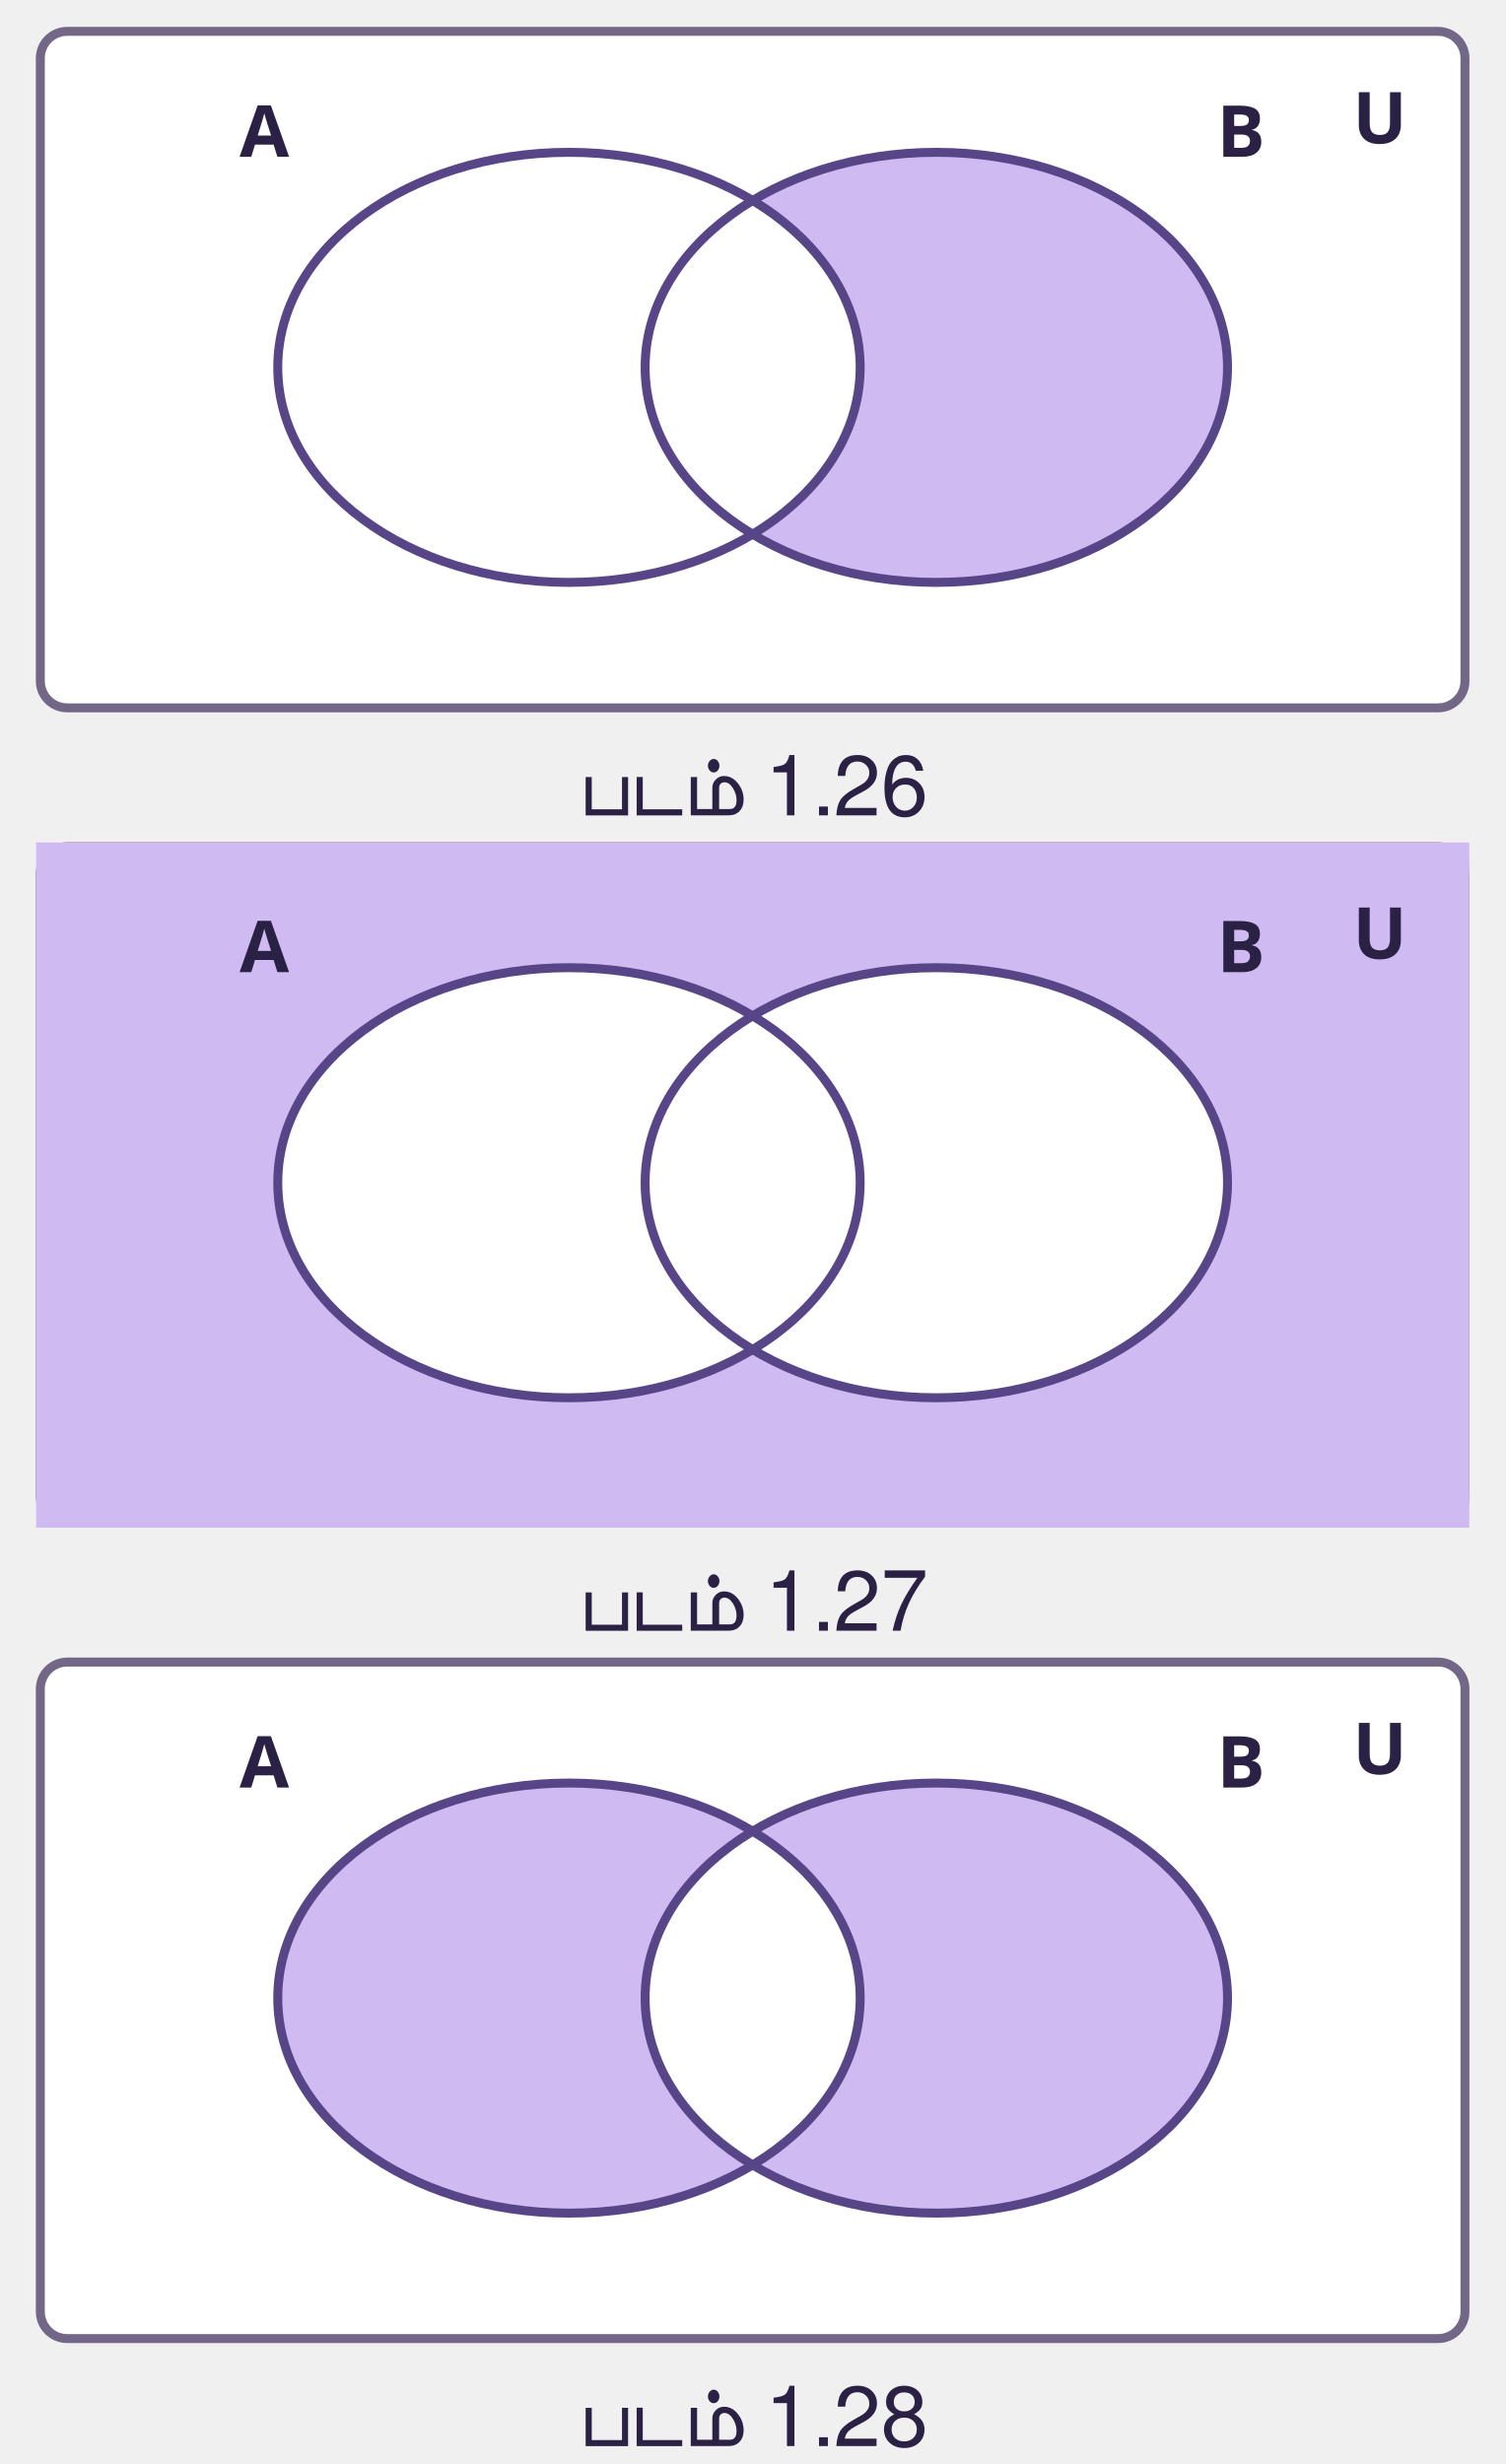
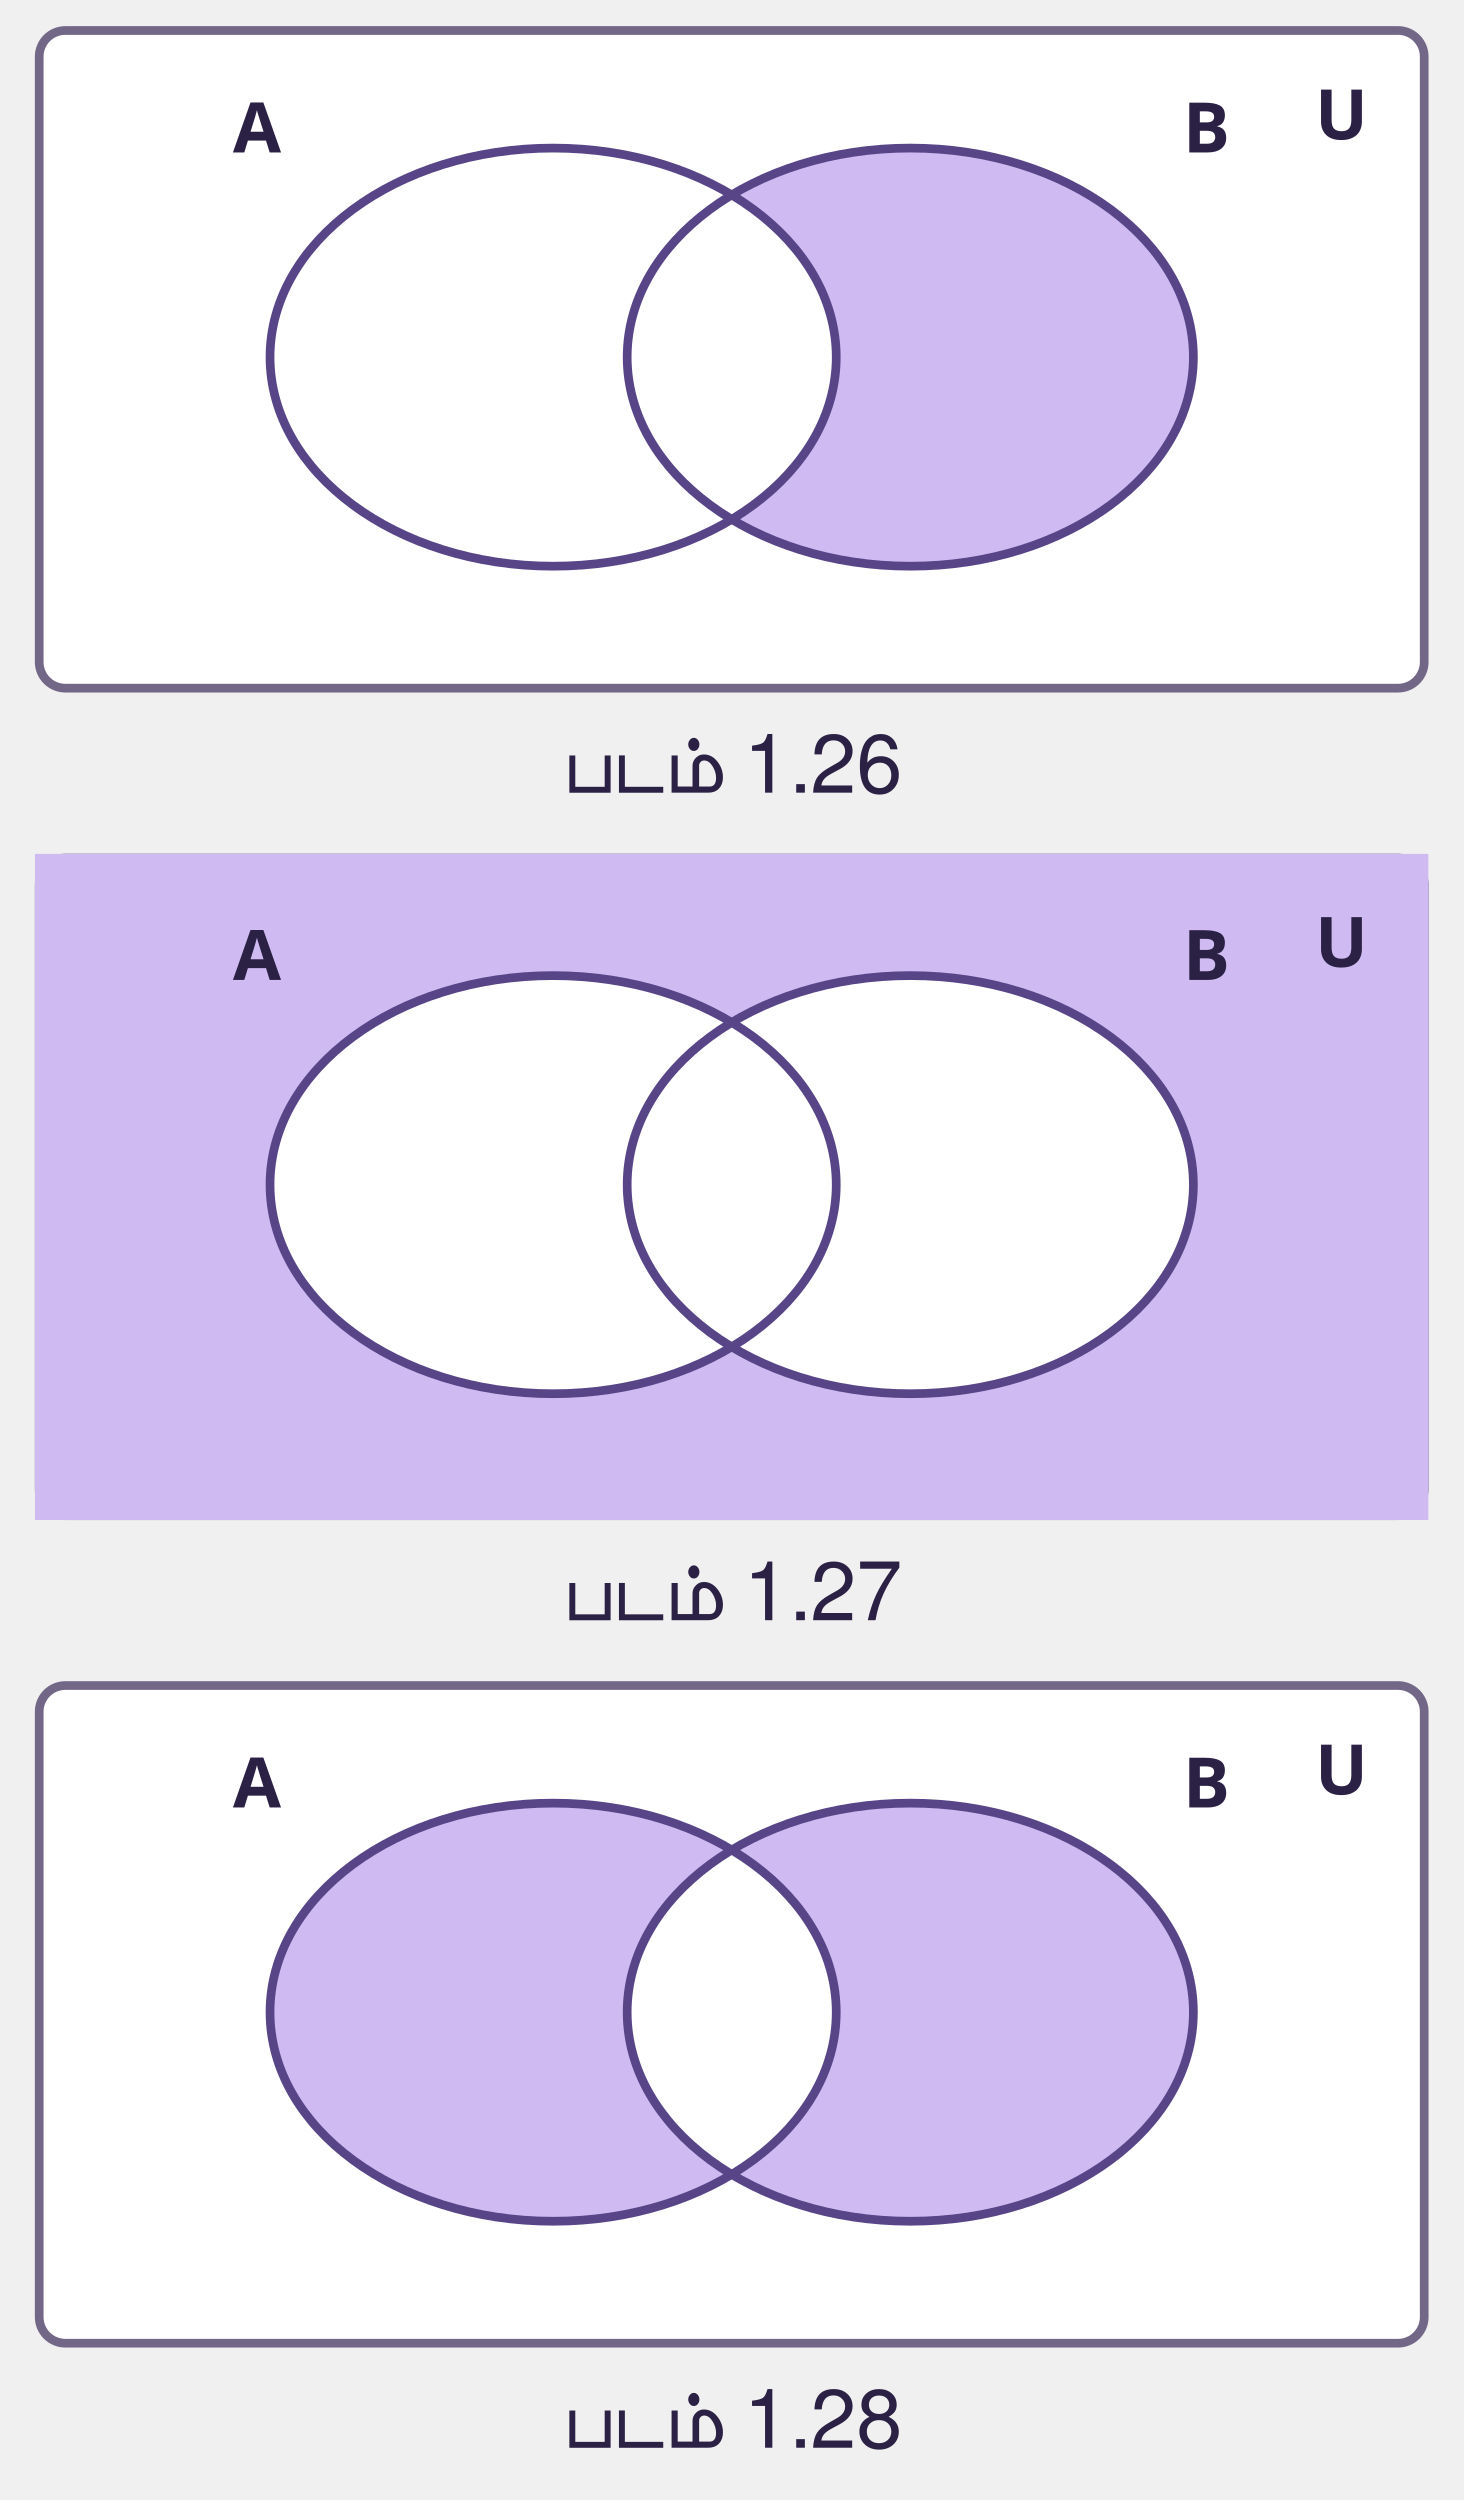
- <svg xmlns="http://www.w3.org/2000/svg" viewBox="0 0 336 550" width="336" height="550" role="img" xml:lang="ta">
+ <svg xmlns="http://www.w3.org/2000/svg" viewBox="0 0 336 574" width="336" height="574" role="img" xml:lang="ta">
  <g fill="#2b2145" font-family="system-ui, sans-serif" font-weight="600">
    <g transform="translate(8 6)">
      <defs>
        <clipPath id="q6-0-right">
          <ellipse cx="201" cy="76" rx="65" ry="48" />
        </clipPath>
        <mask id="q6-0-left-only">
          <ellipse cx="119" cy="76" rx="65" ry="48" fill="white" />
          <ellipse cx="201" cy="76" rx="65" ry="48" fill="black" />
        </mask>
        <mask id="q6-0-right-only">
          <ellipse cx="201" cy="76" rx="65" ry="48" fill="white" />
          <ellipse cx="119" cy="76" rx="65" ry="48" fill="black" />
        </mask>
        <mask id="q6-0-outside">
          <rect width="320" height="153" fill="white" />
          <ellipse cx="119" cy="76" rx="65" ry="48" fill="black" />
          <ellipse cx="201" cy="76" rx="65" ry="48" fill="black" />
        </mask>
      </defs>
      <rect x="1" y="1" width="318" height="151" rx="6" fill="#fff" stroke="#726787" stroke-width="2" />
      <rect width="320" height="153" fill="#cfbbf2" mask="url(#q6-0-right-only)" />
      <ellipse cx="119" cy="76" rx="65" ry="48" fill="none" stroke="#574588" stroke-width="2" />
      <ellipse cx="201" cy="76" rx="65" ry="48" fill="none" stroke="#574588" stroke-width="2" />
      <text x="51" y="29" text-anchor="middle" font-size="16">A</text>
      <text x="269" y="29" text-anchor="middle" font-size="16">B</text>
      <text x="300" y="26" text-anchor="middle" font-size="16">U</text>
      <text x="160.0" y="176" text-anchor="middle" font-size="19">படம் 1.26</text>
    </g>
-     <g transform="translate(8 188)">
+     <g transform="translate(8 196)">
      <defs>
        <clipPath id="q6-1-right">
          <ellipse cx="201" cy="76" rx="65" ry="48" />
        </clipPath>
        <mask id="q6-1-left-only">
          <ellipse cx="119" cy="76" rx="65" ry="48" fill="white" />
          <ellipse cx="201" cy="76" rx="65" ry="48" fill="black" />
        </mask>
        <mask id="q6-1-right-only">
          <ellipse cx="201" cy="76" rx="65" ry="48" fill="white" />
          <ellipse cx="119" cy="76" rx="65" ry="48" fill="black" />
        </mask>
        <mask id="q6-1-outside">
          <rect width="320" height="153" fill="white" />
          <ellipse cx="119" cy="76" rx="65" ry="48" fill="black" />
          <ellipse cx="201" cy="76" rx="65" ry="48" fill="black" />
        </mask>
      </defs>
      <rect x="1" y="1" width="318" height="151" rx="6" fill="#fff" stroke="#726787" stroke-width="2" />
      <rect width="320" height="153" fill="#cfbbf2" mask="url(#q6-1-outside)" />
      <ellipse cx="119" cy="76" rx="65" ry="48" fill="none" stroke="#574588" stroke-width="2" />
      <ellipse cx="201" cy="76" rx="65" ry="48" fill="none" stroke="#574588" stroke-width="2" />
      <text x="51" y="29" text-anchor="middle" font-size="16">A</text>
      <text x="269" y="29" text-anchor="middle" font-size="16">B</text>
      <text x="300" y="26" text-anchor="middle" font-size="16">U</text>
      <text x="160.0" y="176" text-anchor="middle" font-size="19">படம் 1.27</text>
    </g>
-     <g transform="translate(8 370)">
+     <g transform="translate(8 386)">
      <defs>
        <clipPath id="q6-2-right">
          <ellipse cx="201" cy="76" rx="65" ry="48" />
        </clipPath>
        <mask id="q6-2-left-only">
          <ellipse cx="119" cy="76" rx="65" ry="48" fill="white" />
          <ellipse cx="201" cy="76" rx="65" ry="48" fill="black" />
        </mask>
        <mask id="q6-2-right-only">
          <ellipse cx="201" cy="76" rx="65" ry="48" fill="white" />
          <ellipse cx="119" cy="76" rx="65" ry="48" fill="black" />
        </mask>
        <mask id="q6-2-outside">
          <rect width="320" height="153" fill="white" />
          <ellipse cx="119" cy="76" rx="65" ry="48" fill="black" />
          <ellipse cx="201" cy="76" rx="65" ry="48" fill="black" />
        </mask>
      </defs>
      <rect x="1" y="1" width="318" height="151" rx="6" fill="#fff" stroke="#726787" stroke-width="2" />
      <rect width="320" height="153" fill="#cfbbf2" mask="url(#q6-2-left-only)" />
      <rect width="320" height="153" fill="#cfbbf2" mask="url(#q6-2-right-only)" />
      <ellipse cx="119" cy="76" rx="65" ry="48" fill="none" stroke="#574588" stroke-width="2" />
      <ellipse cx="201" cy="76" rx="65" ry="48" fill="none" stroke="#574588" stroke-width="2" />
      <text x="51" y="29" text-anchor="middle" font-size="16">A</text>
      <text x="269" y="29" text-anchor="middle" font-size="16">B</text>
      <text x="300" y="26" text-anchor="middle" font-size="16">U</text>
      <text x="160.0" y="176" text-anchor="middle" font-size="19">படம் 1.28</text>
    </g>
  </g>
</svg>
